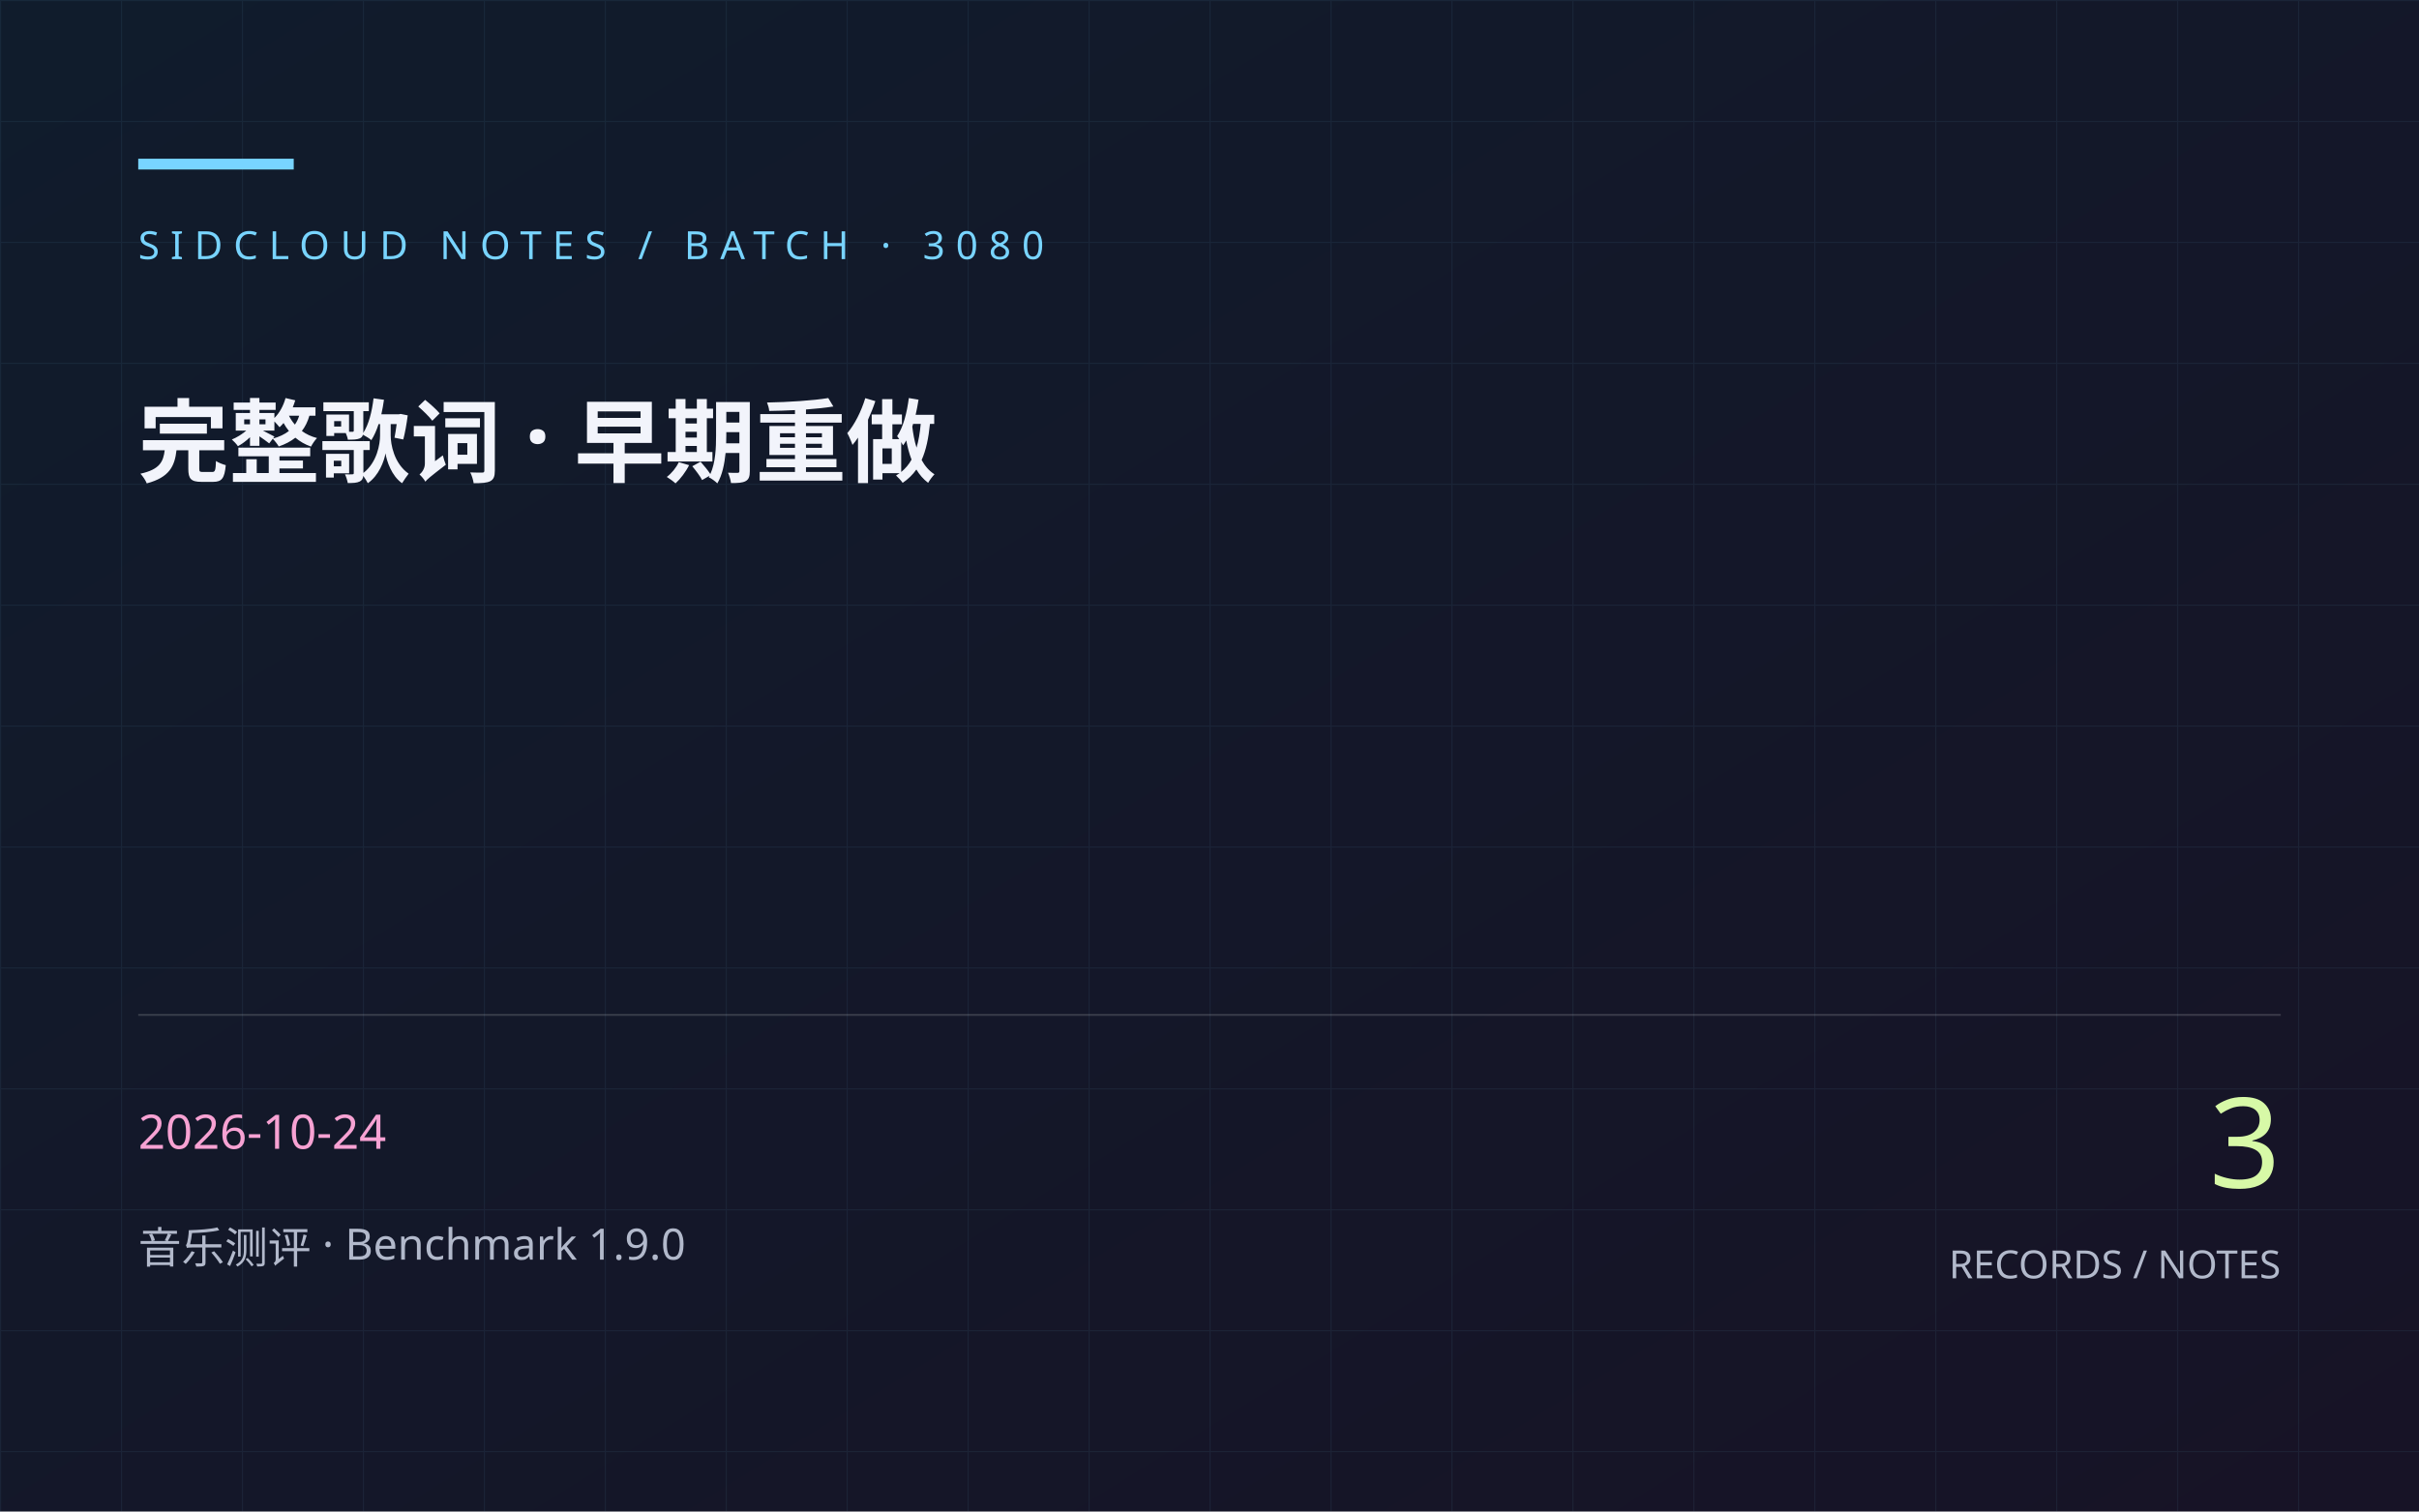
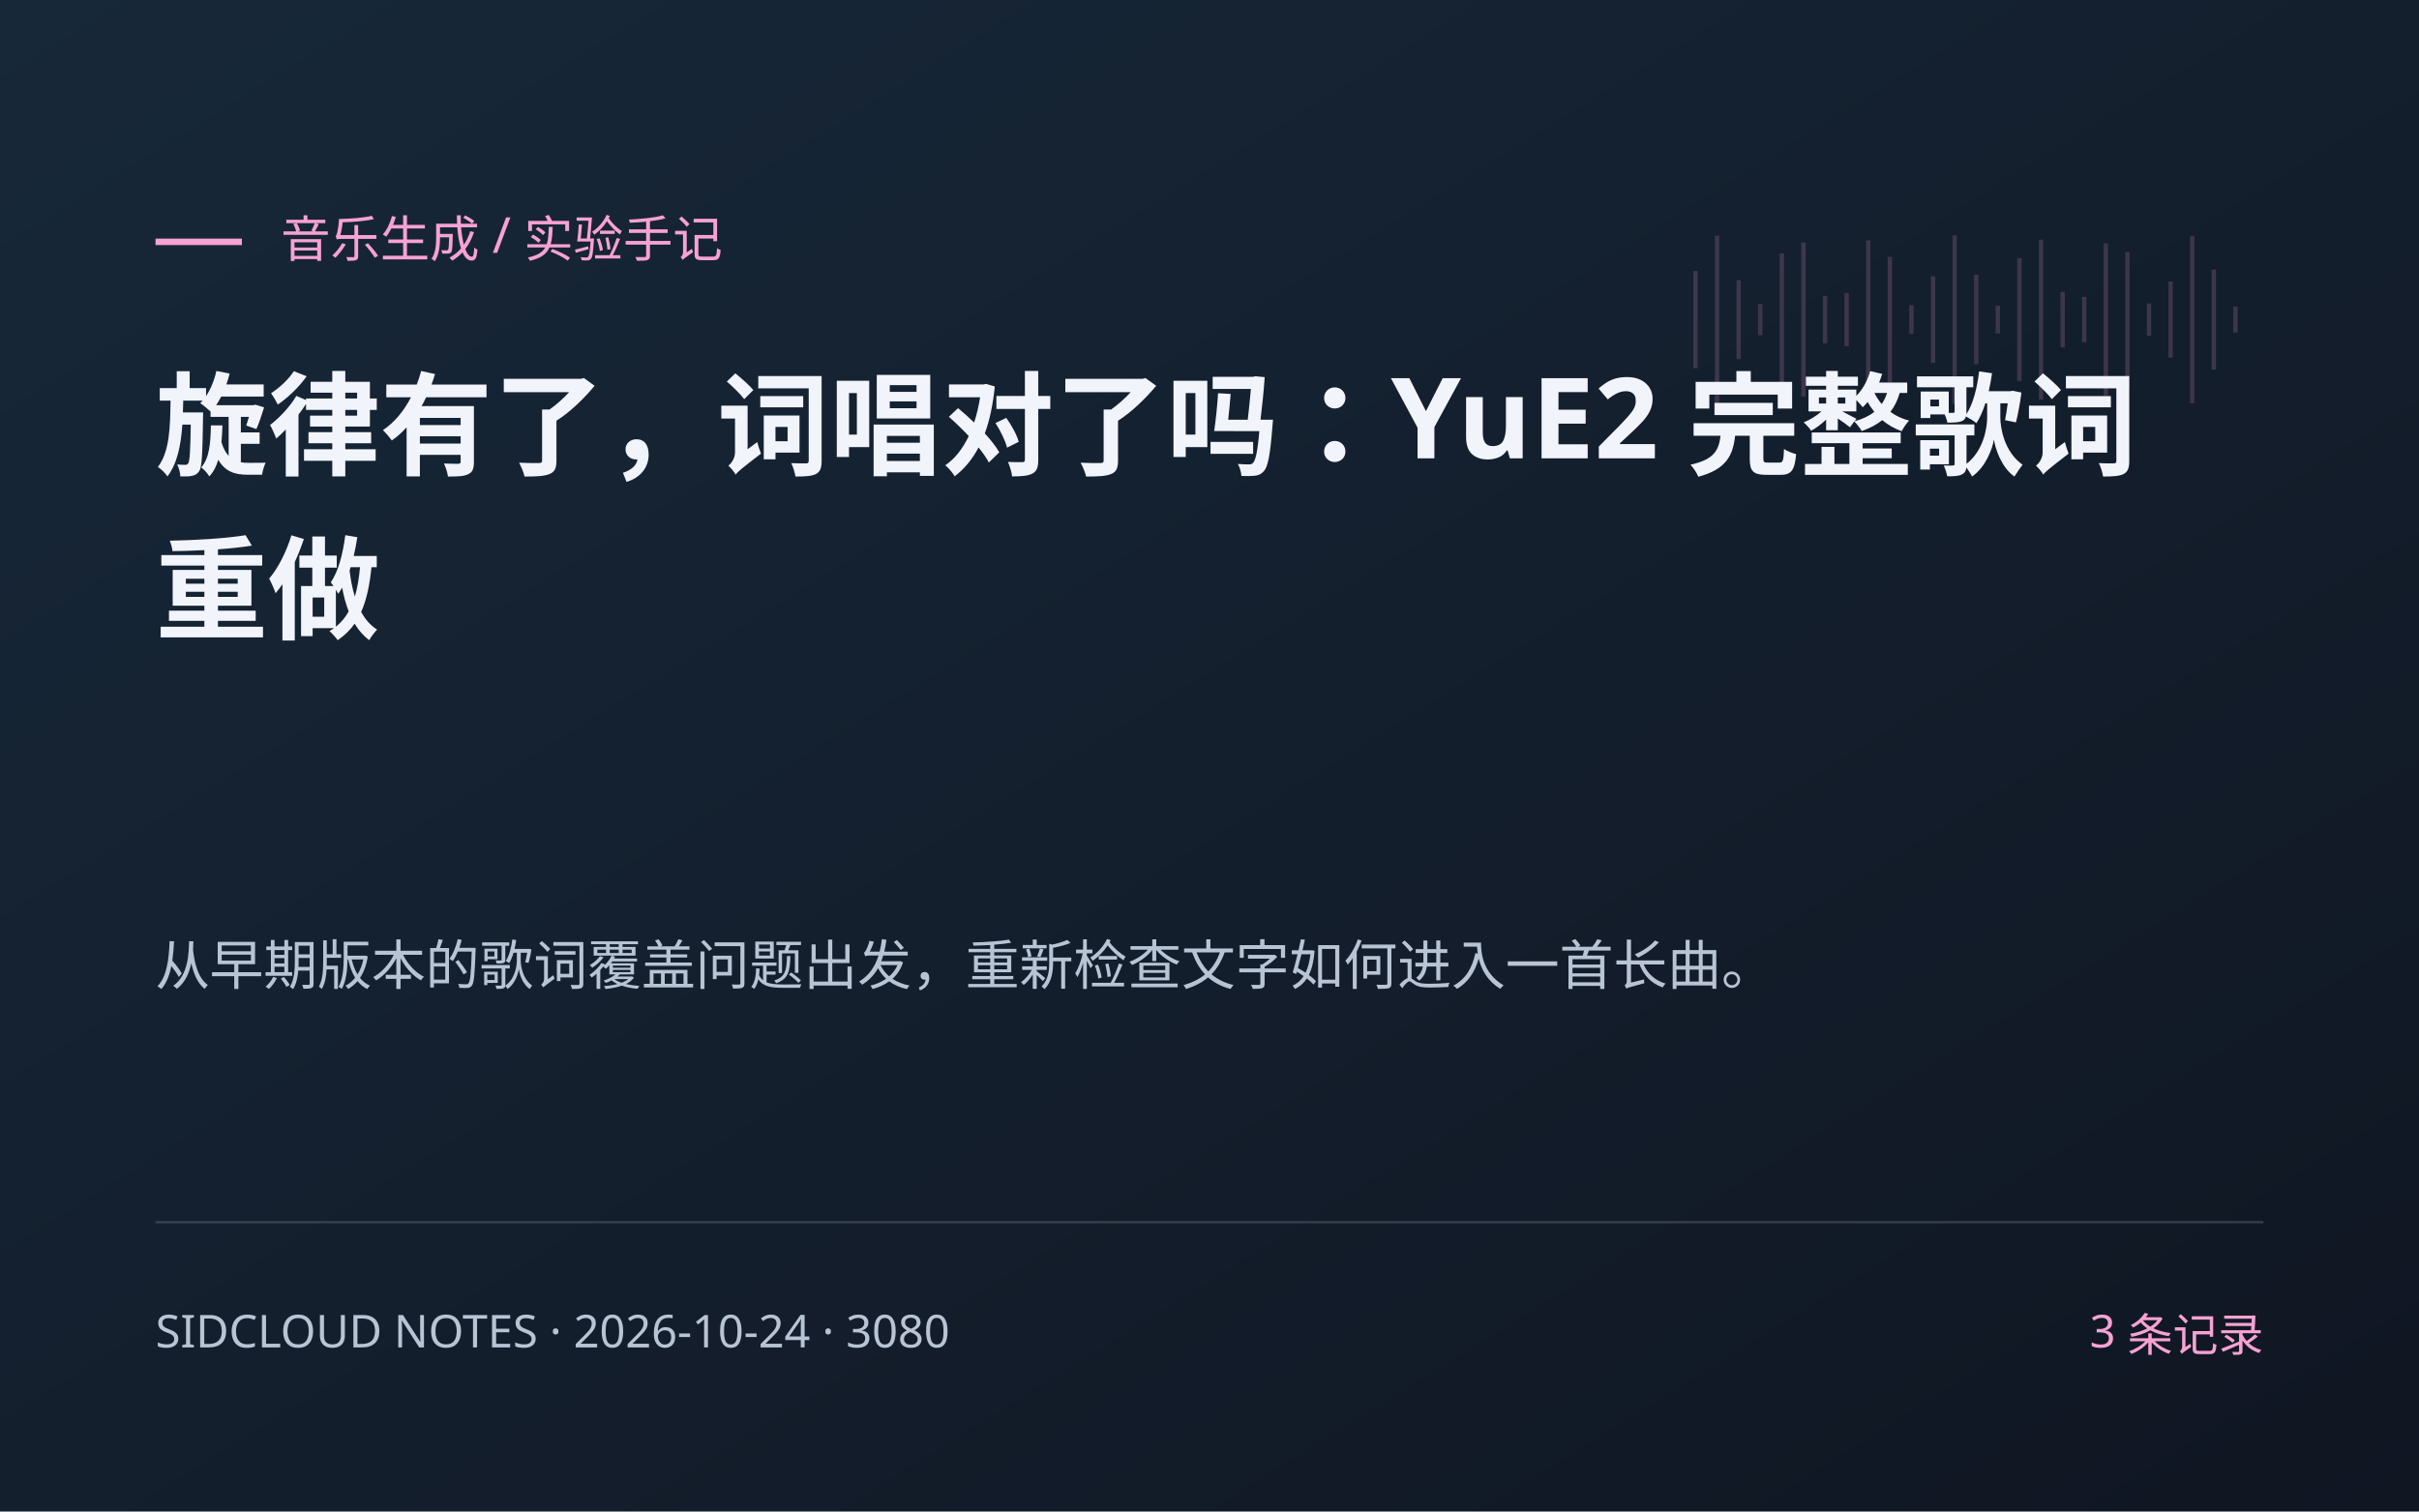
<svg xmlns="http://www.w3.org/2000/svg" width="1120" height="700" viewBox="0 0 1120 700">
  <defs>
    <linearGradient id="bg" x2="1" y2="1">
-       <stop stop-color="#101c2c" />
-       <stop offset="1" stop-color="#171326" />
+       <stop stop-color="#172839" />
+       <stop offset="1" stop-color="#101622" />
    </linearGradient>
-     <pattern id="grid" width="56" height="56" patternUnits="userSpaceOnUse">
-       <path d="M56 0H0V56" fill="none" stroke="#78d4ff" stroke-opacity=".07" />
-     </pattern>
  </defs>
  <rect width="1120" height="700" fill="url(#bg)" />
-   <rect width="1120" height="700" fill="url(#grid)" />
-   <path d="M64 76h72" stroke="#78d4ff" stroke-width="5" />
-   <text x="64" y="120" fill="#78d4ff" font-size="18" letter-spacing="5" font-family="system-ui,sans-serif">SIDCLOUD NOTES / BATCH · 3080</text>
-   <text x="64" y="220" fill="#f2f4fb" font-size="42" font-weight="600" font-family="system-ui,'Microsoft YaHei',sans-serif">完整歌词 · 早期重做</text>
-   <path d="M64 470h992" stroke="#ffffff" stroke-opacity=".14" />
-   <text x="64" y="532" fill="#f7a2d3" font-size="22" font-family="system-ui,sans-serif">2026-10-24</text>
-   <text x="64" y="585" fill="#b2b9cb" font-size="20" font-family="system-ui,'Microsoft YaHei',sans-serif">音乐测评 · Benchmark 1.9.0</text>
-   <text x="1056" y="550" text-anchor="end" fill="#d7f9a7" font-size="58" font-family="system-ui,sans-serif">3</text>
-   <text x="1056" y="592" text-anchor="end" fill="#b2b9cb" font-size="18" font-family="system-ui,sans-serif">RECORDS / NOTES</text>
+   <g fill="none" stroke="#f7a2d3" stroke-width="2" opacity=".18">
+     <path d="M785 125.5v45" />
+     <path d="M795 109.138v77.725" />
+     <path d="M805 129.716v36.567" />
+     <path d="M815 140.776v14.448" />
+     <path d="M825 117.347v61.306" />
+     <path d="M835 112.325v71.35" />
+     <path d="M845 137.048v21.904" />
+     <path d="M855 135.699v24.601" />
+     <path d="M865 111.324v73.352" />
+     <path d="M875 118.954v58.092" />
+     <path d="M885 141.363v13.274" />
+     <path d="M895 127.958v40.083" />
+     <path d="M905 109.003v77.993" />
+     <path d="M915 127.293v41.415" />
+     <path d="M925 141.535v12.931" />
+     <path d="M935 119.576v56.849" />
+     <path d="M945 110.992v74.016" />
+     <path d="M955 135.163v25.674" />
+     <path d="M965 137.518v20.964" />
+     <path d="M975 112.74v70.52" />
+     <path d="M985 116.77v62.46" />
+     <path d="M995 140.51v14.981" />
+     <path d="M1005 130.362v35.276" />
+     <path d="M1015 109.238v77.525" />
+     <path d="M1025 124.829v46.343" />
+     <path d="M1035 141.935v12.129" />
+   </g>
+   <path d="M72 112h40" stroke="#f7a2d3" stroke-width="3" />
+   <text x="130" y="119" fill="#f7a2d3" font-size="23" font-family="system-ui,'Microsoft YaHei',sans-serif">音乐生成 / 实验手记</text>
+   <text x="72" y="216" fill="#f2f4fb" font-size="52" font-weight="700" font-family="'Microsoft YaHei',system-ui,sans-serif">旋律有了，词唱对了吗：YuE2 完整歌词</text>
+   <text x="72" y="292" fill="#f2f4fb" font-size="52" font-weight="700" font-family="'Microsoft YaHei',system-ui,sans-serif">重做</text>
+   <text x="72" y="456" fill="#b7c4d4" font-size="25" font-family="'Microsoft YaHei',system-ui,sans-serif">从早期版本的歌词覆盖问题出发，重新检查文字如何进入一首长曲。</text>
+   <path d="M72 566h976" stroke="#b7c4d4" stroke-opacity=".22" />
+   <text x="72" y="624" fill="#b7c4d4" font-size="21" font-family="system-ui,sans-serif">SIDCLOUD NOTES · 2026-10-24 · 3080</text>
+   <text x="1048" y="624" text-anchor="end" fill="#f7a2d3" font-size="21" font-family="system-ui,'Microsoft YaHei',sans-serif">3 条记录</text>
</svg>
